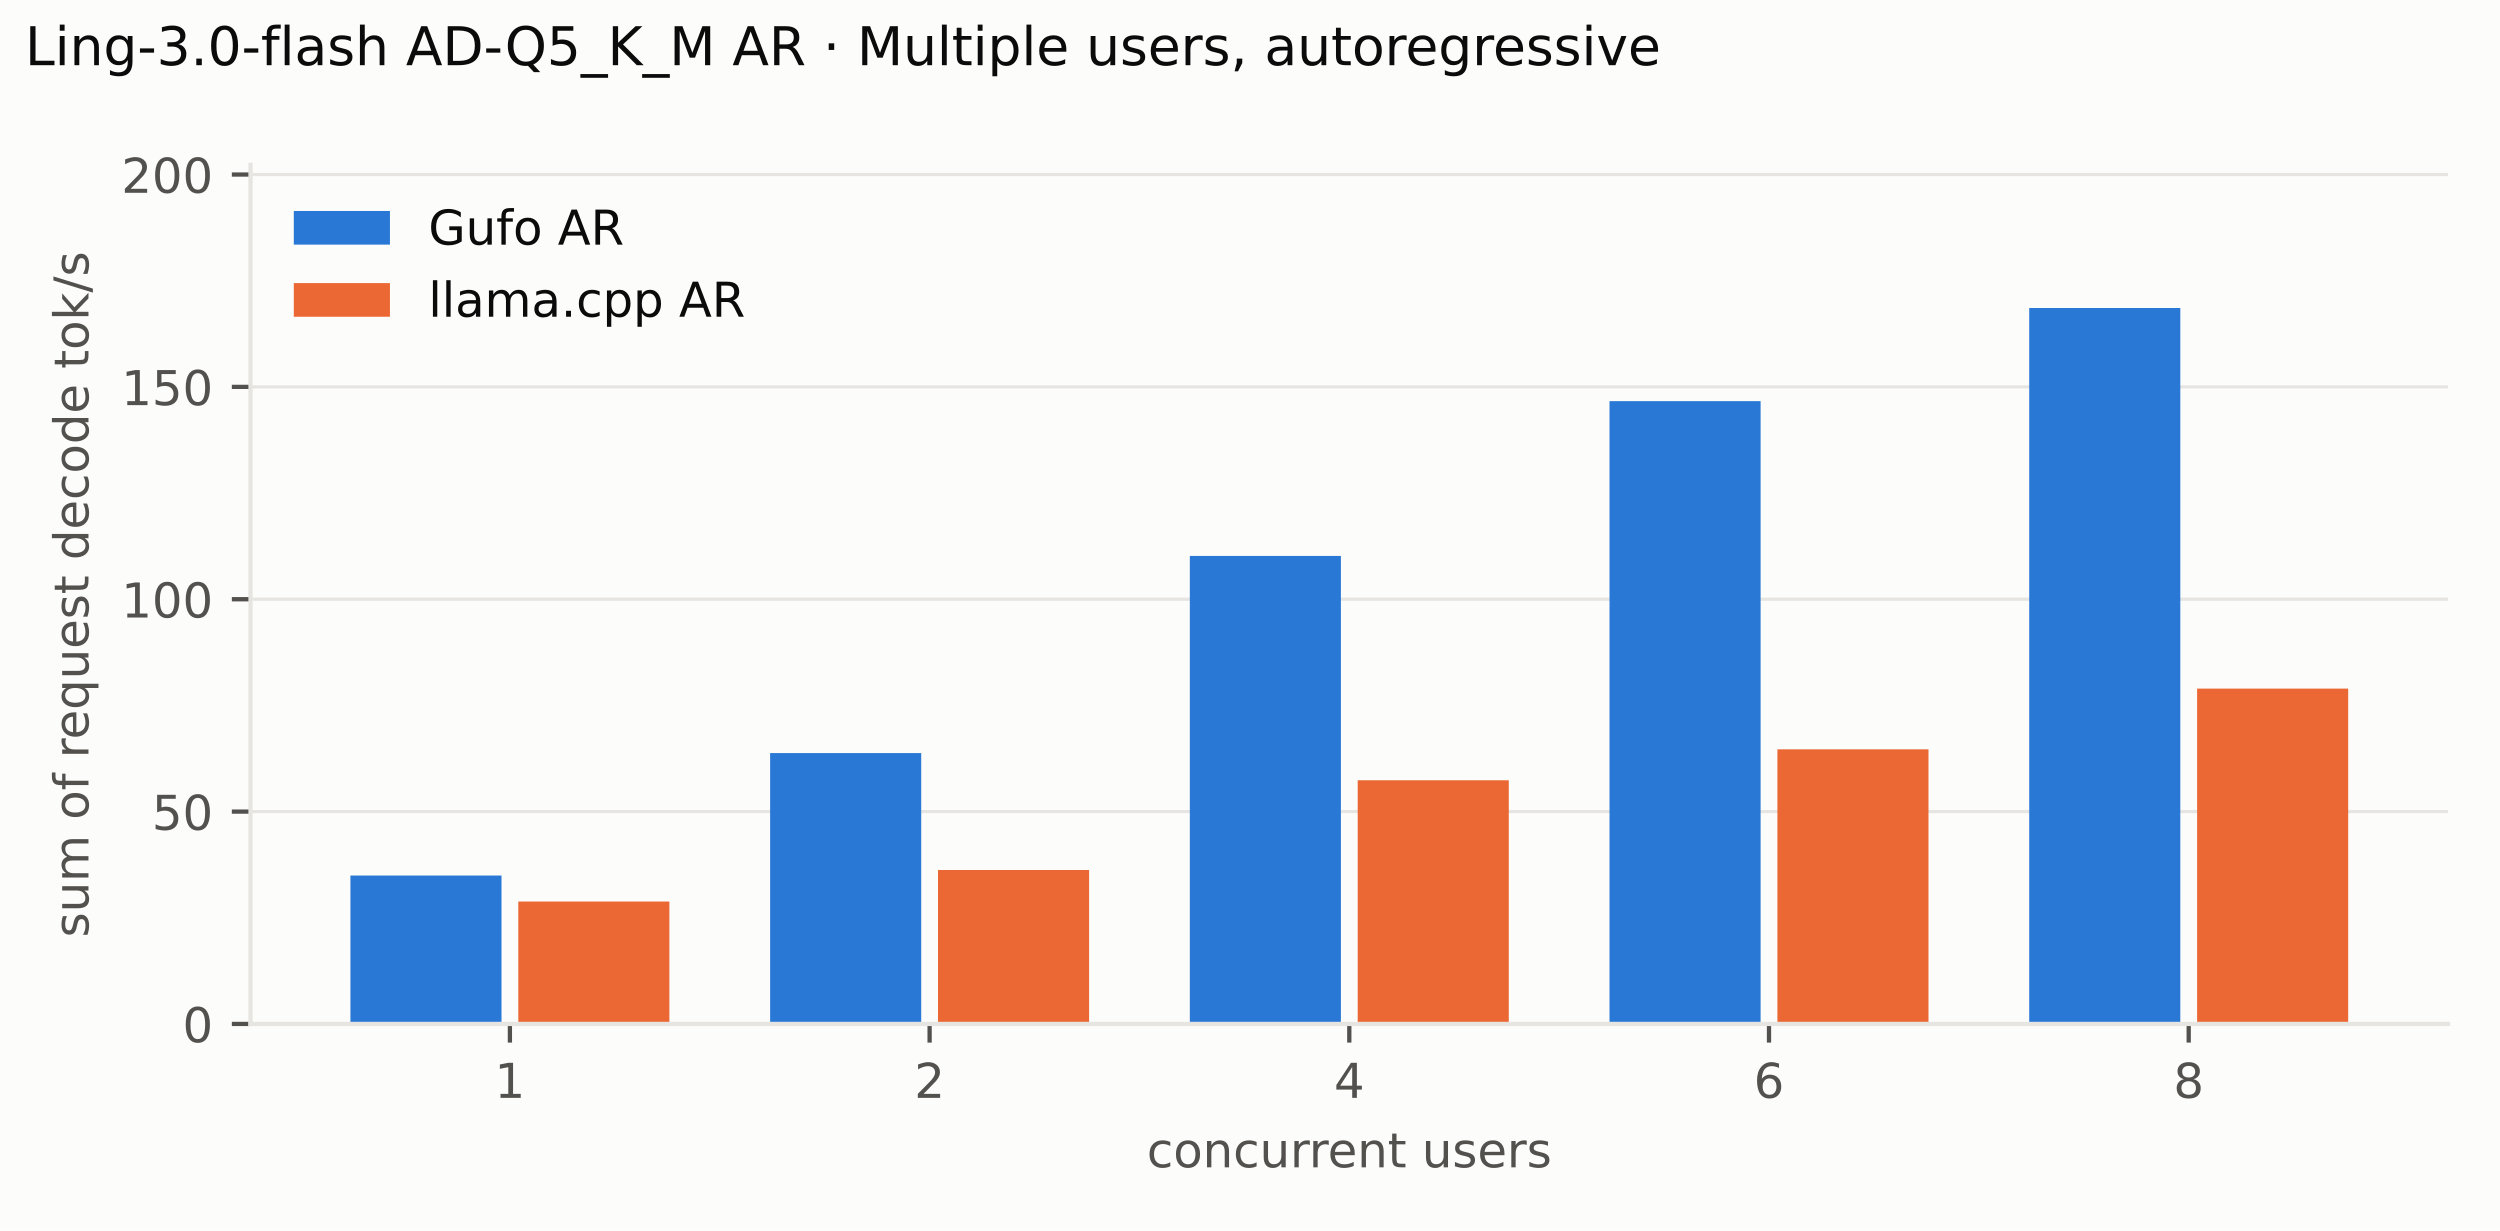
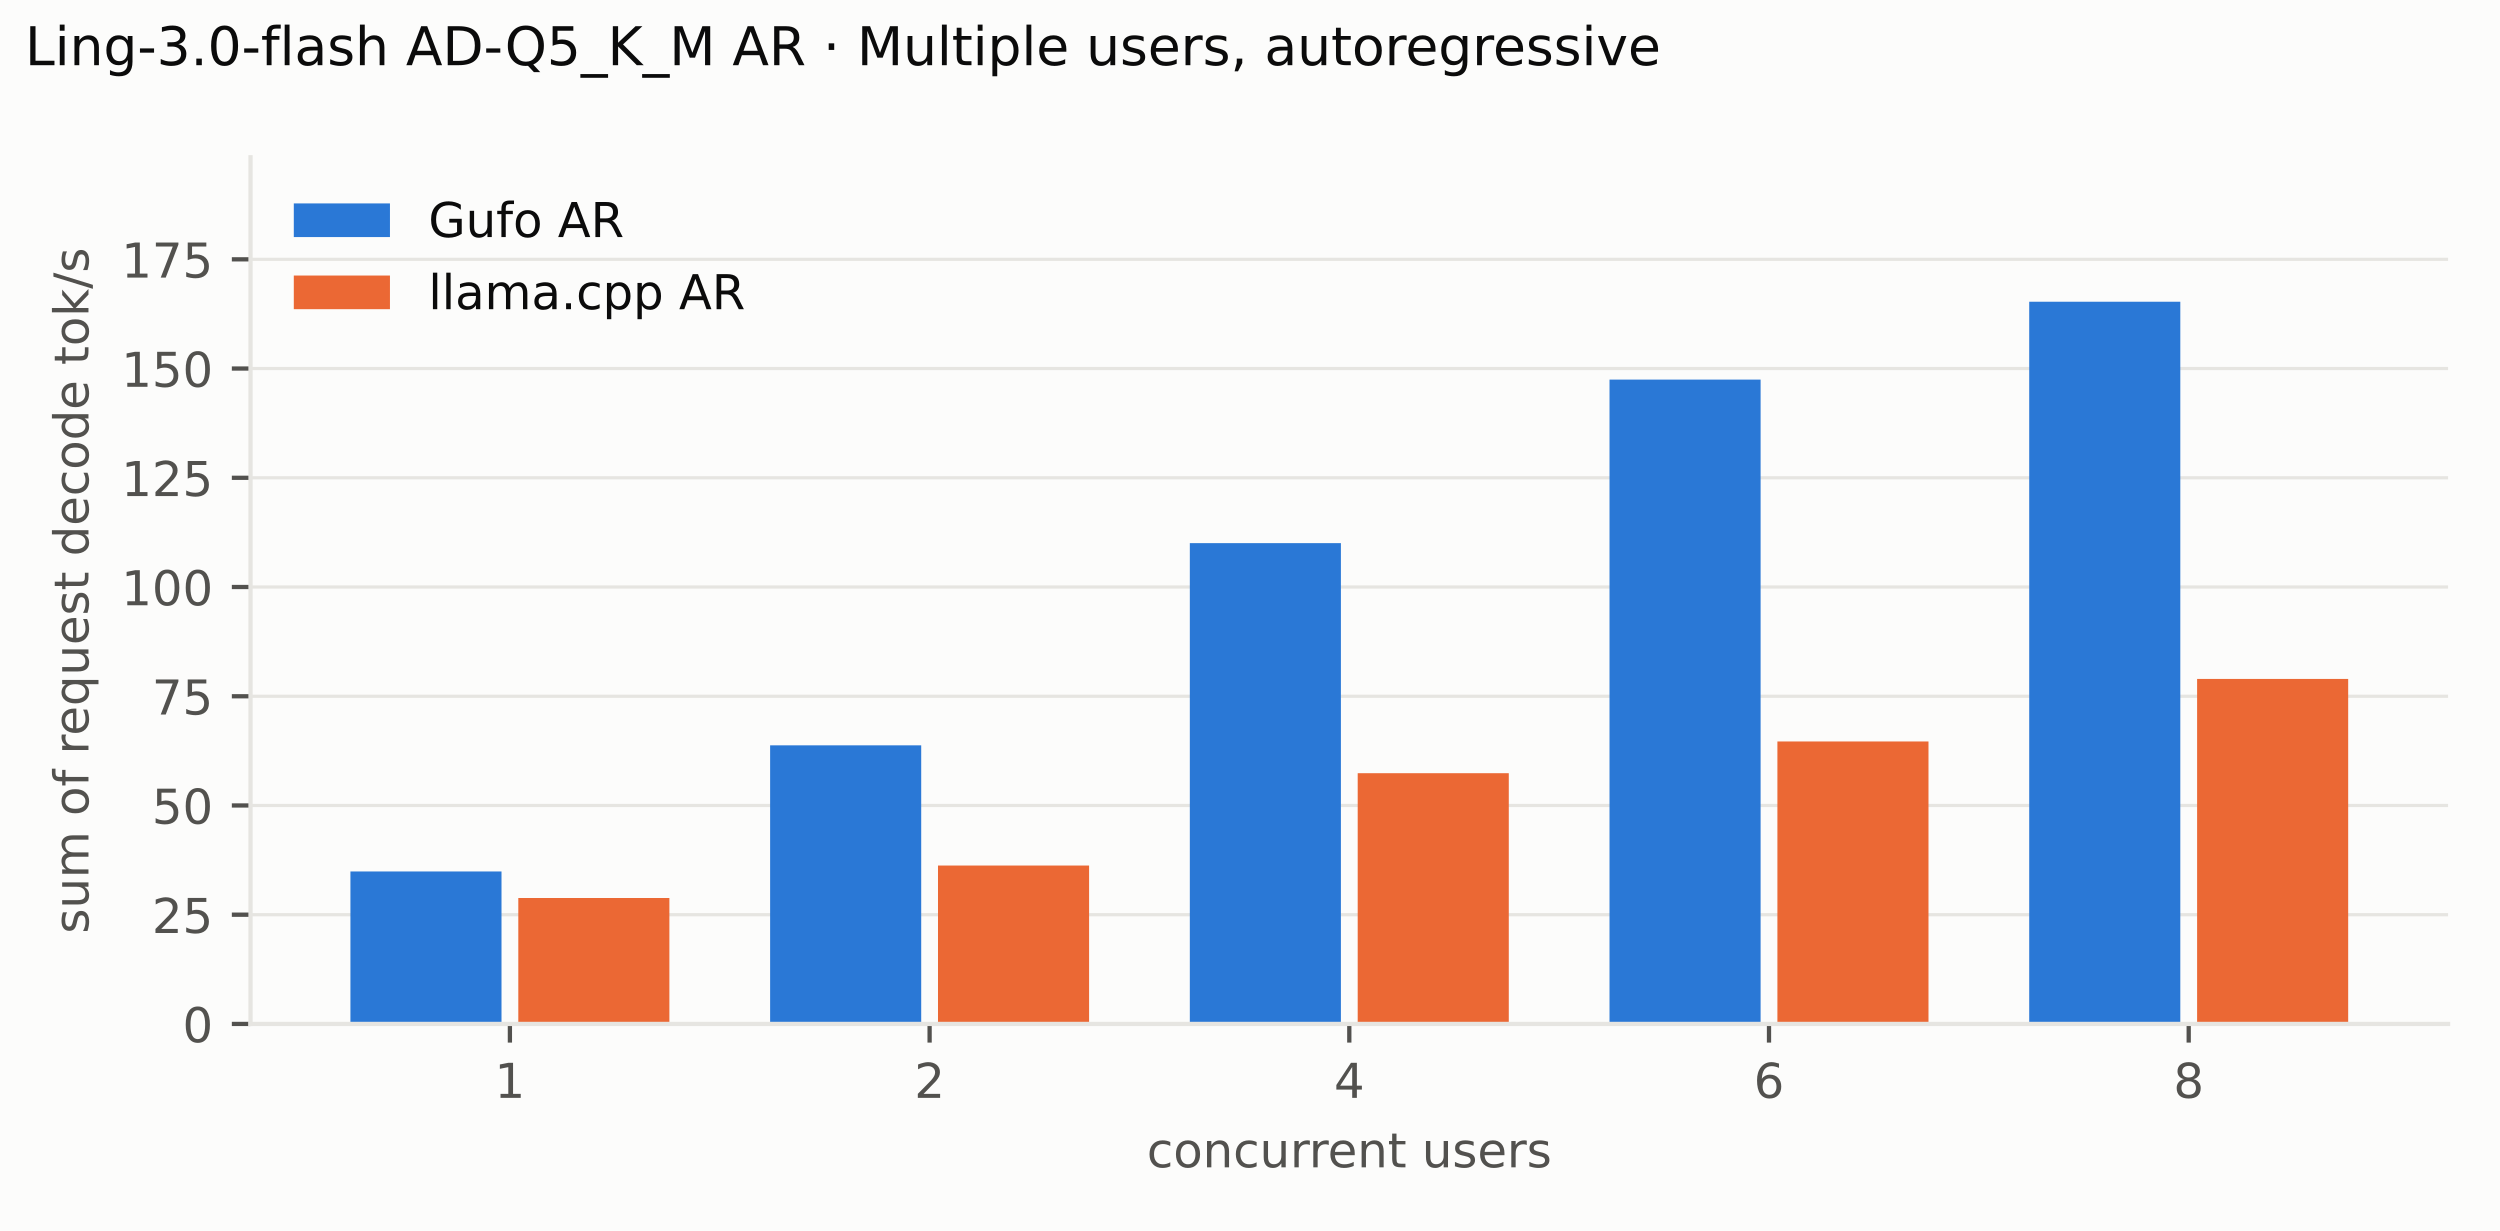
<svg xmlns="http://www.w3.org/2000/svg" xmlns:xlink="http://www.w3.org/1999/xlink" width="468pt" height="230.4pt" viewBox="0 0 468 230.4" version="1.1">
  <defs>
    <style type="text/css">*{stroke-linejoin: round; stroke-linecap: butt}</style>
  </defs>
  <g id="figure_1">
    <g id="patch_1">
      <path d="M 0 230.4 L 468 230.4 L 468 0 L 0 0 z " style="fill: #fcfcfb" />
    </g>
    <g id="axes_1">
      <g id="patch_2">
-         <path d="M 46.899 191.68 L 458.28 191.68 L 458.28 30.857 L 46.899 30.857 z " style="fill: #fcfcfb" />
+         <path d="M 46.899 191.68 L 458.28 191.68 L 458.28 29.441 L 46.899 29.441 z " style="fill: #fcfcfb" />
      </g>
      <g id="matplotlib.axis_1">
        <g id="xtick_1">
          <g id="line2d_1">
            <defs>
              <path id="m1ebf051f68" d="M 0 0 L 0 3.5 " style="stroke: #52514e; stroke-width: 0.8" />
            </defs>
            <g>
              <use xlink:href="#m1ebf051f68" x="95.454" y="191.68" style="fill: #52514e; stroke: #52514e; stroke-width: 0.8" />
            </g>
          </g>
          <g id="text_1">
            <text style="font-size: 9px; font-family: 'DejaVu Sans', 'Bitstream Vera Sans', 'Computer Modern Sans Serif', 'Lucida Grande', 'Verdana', 'Geneva', 'Lucid', 'Arial', 'Helvetica', 'Avant Garde', sans-serif; text-anchor: middle; fill: #52514e" x="95.454" y="205.518" transform="rotate(-0 95.4543 205.5179)">1</text>
          </g>
        </g>
        <g id="xtick_2">
          <g id="line2d_2">
            <g>
              <use xlink:href="#m1ebf051f68" x="174.022" y="191.68" style="fill: #52514e; stroke: #52514e; stroke-width: 0.8" />
            </g>
          </g>
          <g id="text_2">
            <text style="font-size: 9px; font-family: 'DejaVu Sans', 'Bitstream Vera Sans', 'Computer Modern Sans Serif', 'Lucida Grande', 'Verdana', 'Geneva', 'Lucid', 'Arial', 'Helvetica', 'Avant Garde', sans-serif; text-anchor: middle; fill: #52514e" x="174.022" y="205.518" transform="rotate(-0 174.022 205.5179)">2</text>
          </g>
        </g>
        <g id="xtick_3">
          <g id="line2d_3">
            <g>
              <use xlink:href="#m1ebf051f68" x="252.59" y="191.68" style="fill: #52514e; stroke: #52514e; stroke-width: 0.8" />
            </g>
          </g>
          <g id="text_3">
            <text style="font-size: 9px; font-family: 'DejaVu Sans', 'Bitstream Vera Sans', 'Computer Modern Sans Serif', 'Lucida Grande', 'Verdana', 'Geneva', 'Lucid', 'Arial', 'Helvetica', 'Avant Garde', sans-serif; text-anchor: middle; fill: #52514e" x="252.59" y="205.518" transform="rotate(-0 252.5897 205.5179)">4</text>
          </g>
        </g>
        <g id="xtick_4">
          <g id="line2d_4">
            <g>
              <use xlink:href="#m1ebf051f68" x="331.157" y="191.68" style="fill: #52514e; stroke: #52514e; stroke-width: 0.8" />
            </g>
          </g>
          <g id="text_4">
            <text style="font-size: 9px; font-family: 'DejaVu Sans', 'Bitstream Vera Sans', 'Computer Modern Sans Serif', 'Lucida Grande', 'Verdana', 'Geneva', 'Lucid', 'Arial', 'Helvetica', 'Avant Garde', sans-serif; text-anchor: middle; fill: #52514e" x="331.157" y="205.518" transform="rotate(-0 331.1574 205.5179)">6</text>
          </g>
        </g>
        <g id="xtick_5">
          <g id="line2d_5">
            <g>
              <use xlink:href="#m1ebf051f68" x="409.725" y="191.68" style="fill: #52514e; stroke: #52514e; stroke-width: 0.8" />
            </g>
          </g>
          <g id="text_5">
            <text style="font-size: 9px; font-family: 'DejaVu Sans', 'Bitstream Vera Sans', 'Computer Modern Sans Serif', 'Lucida Grande', 'Verdana', 'Geneva', 'Lucid', 'Arial', 'Helvetica', 'Avant Garde', sans-serif; text-anchor: middle; fill: #52514e" x="409.725" y="205.518" transform="rotate(-0 409.7252 205.5179)">8</text>
          </g>
        </g>
        <g id="text_6">
          <text style="font-size: 9px; font-family: 'DejaVu Sans', 'Bitstream Vera Sans', 'Computer Modern Sans Serif', 'Lucida Grande', 'Verdana', 'Geneva', 'Lucid', 'Arial', 'Helvetica', 'Avant Garde', sans-serif; text-anchor: middle; fill: #52514e" x="252.59" y="218.518" transform="rotate(-0 252.5897 218.5179)">concurrent users</text>
        </g>
      </g>
      <g id="matplotlib.axis_2">
        <g id="ytick_1">
          <g id="line2d_6">
-             <path d="M 46.899 191.68 L 458.28 191.68 " clip-path="url(#p332f43f56a)" style="fill: none; stroke: #e6e5e1; stroke-width: 0.6; stroke-linecap: square" />
+             <path d="M 46.899 191.68 L 458.28 191.68 " clip-path="url(#p9c8b974c5d)" style="fill: none; stroke: #e6e5e1; stroke-width: 0.6; stroke-linecap: square" />
          </g>
          <g id="line2d_7">
            <defs>
              <path id="m680e5b1e24" d="M 0 0 L -3.5 0 " style="stroke: #52514e; stroke-width: 0.8" />
            </defs>
            <g>
              <use xlink:href="#m680e5b1e24" x="46.899" y="191.68" style="fill: #52514e; stroke: #52514e; stroke-width: 0.8" />
            </g>
          </g>
          <g id="text_7">
            <text style="font-size: 9px; font-family: 'DejaVu Sans', 'Bitstream Vera Sans', 'Computer Modern Sans Serif', 'Lucida Grande', 'Verdana', 'Geneva', 'Lucid', 'Arial', 'Helvetica', 'Avant Garde', sans-serif; text-anchor: end; fill: #52514e" x="39.899" y="195.099" transform="rotate(-0 39.89945 195.0989)">0</text>
          </g>
        </g>
        <g id="ytick_2">
          <g id="line2d_8">
-             <path d="M 46.899 151.928 L 458.28 151.928 " clip-path="url(#p332f43f56a)" style="fill: none; stroke: #e6e5e1; stroke-width: 0.6; stroke-linecap: square" />
+             <path d="M 46.899 171.232 L 458.28 171.232 " clip-path="url(#p9c8b974c5d)" style="fill: none; stroke: #e6e5e1; stroke-width: 0.6; stroke-linecap: square" />
          </g>
          <g id="line2d_9">
            <g>
-               <use xlink:href="#m680e5b1e24" x="46.899" y="151.928" style="fill: #52514e; stroke: #52514e; stroke-width: 0.8" />
+               <use xlink:href="#m680e5b1e24" x="46.899" y="171.232" style="fill: #52514e; stroke: #52514e; stroke-width: 0.8" />
            </g>
          </g>
          <g id="text_8">
-             <text style="font-size: 9px; font-family: 'DejaVu Sans', 'Bitstream Vera Sans', 'Computer Modern Sans Serif', 'Lucida Grande', 'Verdana', 'Geneva', 'Lucid', 'Arial', 'Helvetica', 'Avant Garde', sans-serif; text-anchor: end; fill: #52514e" x="39.899" y="155.347" transform="rotate(-0 39.89945 155.3471)">50</text>
+             <text style="font-size: 9px; font-family: 'DejaVu Sans', 'Bitstream Vera Sans', 'Computer Modern Sans Serif', 'Lucida Grande', 'Verdana', 'Geneva', 'Lucid', 'Arial', 'Helvetica', 'Avant Garde', sans-serif; text-anchor: end; fill: #52514e" x="39.899" y="174.651" transform="rotate(-0 39.89945 174.6514)">25</text>
          </g>
        </g>
        <g id="ytick_3">
          <g id="line2d_10">
-             <path d="M 46.899 112.176 L 458.28 112.176 " clip-path="url(#p332f43f56a)" style="fill: none; stroke: #e6e5e1; stroke-width: 0.6; stroke-linecap: square" />
+             <path d="M 46.899 150.785 L 458.28 150.785 " clip-path="url(#p9c8b974c5d)" style="fill: none; stroke: #e6e5e1; stroke-width: 0.6; stroke-linecap: square" />
          </g>
          <g id="line2d_11">
            <g>
-               <use xlink:href="#m680e5b1e24" x="46.899" y="112.176" style="fill: #52514e; stroke: #52514e; stroke-width: 0.8" />
+               <use xlink:href="#m680e5b1e24" x="46.899" y="150.785" style="fill: #52514e; stroke: #52514e; stroke-width: 0.8" />
            </g>
          </g>
          <g id="text_9">
-             <text style="font-size: 9px; font-family: 'DejaVu Sans', 'Bitstream Vera Sans', 'Computer Modern Sans Serif', 'Lucida Grande', 'Verdana', 'Geneva', 'Lucid', 'Arial', 'Helvetica', 'Avant Garde', sans-serif; text-anchor: end; fill: #52514e" x="39.899" y="115.595" transform="rotate(-0 39.89945 115.5952)">100</text>
+             <text style="font-size: 9px; font-family: 'DejaVu Sans', 'Bitstream Vera Sans', 'Computer Modern Sans Serif', 'Lucida Grande', 'Verdana', 'Geneva', 'Lucid', 'Arial', 'Helvetica', 'Avant Garde', sans-serif; text-anchor: end; fill: #52514e" x="39.899" y="154.204" transform="rotate(-0 39.89945 154.2038)">50</text>
          </g>
        </g>
        <g id="ytick_4">
          <g id="line2d_12">
-             <path d="M 46.899 72.424 L 458.28 72.424 " clip-path="url(#p332f43f56a)" style="fill: none; stroke: #e6e5e1; stroke-width: 0.6; stroke-linecap: square" />
+             <path d="M 46.899 130.337 L 458.28 130.337 " clip-path="url(#p9c8b974c5d)" style="fill: none; stroke: #e6e5e1; stroke-width: 0.6; stroke-linecap: square" />
          </g>
          <g id="line2d_13">
            <g>
-               <use xlink:href="#m680e5b1e24" x="46.899" y="72.424" style="fill: #52514e; stroke: #52514e; stroke-width: 0.8" />
+               <use xlink:href="#m680e5b1e24" x="46.899" y="130.337" style="fill: #52514e; stroke: #52514e; stroke-width: 0.8" />
            </g>
          </g>
          <g id="text_10">
-             <text style="font-size: 9px; font-family: 'DejaVu Sans', 'Bitstream Vera Sans', 'Computer Modern Sans Serif', 'Lucida Grande', 'Verdana', 'Geneva', 'Lucid', 'Arial', 'Helvetica', 'Avant Garde', sans-serif; text-anchor: end; fill: #52514e" x="39.899" y="75.843" transform="rotate(-0 39.89945 75.8433)">150</text>
+             <text style="font-size: 9px; font-family: 'DejaVu Sans', 'Bitstream Vera Sans', 'Computer Modern Sans Serif', 'Lucida Grande', 'Verdana', 'Geneva', 'Lucid', 'Arial', 'Helvetica', 'Avant Garde', sans-serif; text-anchor: end; fill: #52514e" x="39.899" y="133.756" transform="rotate(-0 39.89945 133.7562)">75</text>
          </g>
        </g>
        <g id="ytick_5">
          <g id="line2d_14">
-             <path d="M 46.899 32.672 L 458.28 32.672 " clip-path="url(#p332f43f56a)" style="fill: none; stroke: #e6e5e1; stroke-width: 0.6; stroke-linecap: square" />
+             <path d="M 46.899 109.89 L 458.28 109.89 " clip-path="url(#p9c8b974c5d)" style="fill: none; stroke: #e6e5e1; stroke-width: 0.6; stroke-linecap: square" />
          </g>
          <g id="line2d_15">
            <g>
-               <use xlink:href="#m680e5b1e24" x="46.899" y="32.672" style="fill: #52514e; stroke: #52514e; stroke-width: 0.8" />
+               <use xlink:href="#m680e5b1e24" x="46.899" y="109.89" style="fill: #52514e; stroke: #52514e; stroke-width: 0.8" />
            </g>
          </g>
          <g id="text_11">
-             <text style="font-size: 9px; font-family: 'DejaVu Sans', 'Bitstream Vera Sans', 'Computer Modern Sans Serif', 'Lucida Grande', 'Verdana', 'Geneva', 'Lucid', 'Arial', 'Helvetica', 'Avant Garde', sans-serif; text-anchor: end; fill: #52514e" x="39.899" y="36.091" transform="rotate(-0 39.89945 36.09141)">200</text>
-           </g>
-         </g>
-         <g id="text_12">
-           <text style="font-size: 9px; font-family: 'DejaVu Sans', 'Bitstream Vera Sans', 'Computer Modern Sans Serif', 'Lucida Grande', 'Verdana', 'Geneva', 'Lucid', 'Arial', 'Helvetica', 'Avant Garde', sans-serif; text-anchor: middle; fill: #52514e" x="16.559" y="111.268" transform="rotate(-90 16.55859 111.2683)">sum of request decode tok/s</text>
+             <text style="font-size: 9px; font-family: 'DejaVu Sans', 'Bitstream Vera Sans', 'Computer Modern Sans Serif', 'Lucida Grande', 'Verdana', 'Geneva', 'Lucid', 'Arial', 'Helvetica', 'Avant Garde', sans-serif; text-anchor: end; fill: #52514e" x="39.899" y="113.309" transform="rotate(-0 39.89945 113.3087)">100</text>
+           </g>
+         </g>
+         <g id="ytick_6">
+           <g id="line2d_16">
+             <path d="M 46.899 89.442 L 458.28 89.442 " clip-path="url(#p9c8b974c5d)" style="fill: none; stroke: #e6e5e1; stroke-width: 0.6; stroke-linecap: square" />
+           </g>
+           <g id="line2d_17">
+             <g>
+               <use xlink:href="#m680e5b1e24" x="46.899" y="89.442" style="fill: #52514e; stroke: #52514e; stroke-width: 0.8" />
+             </g>
+           </g>
+           <g id="text_12">
+             <text style="font-size: 9px; font-family: 'DejaVu Sans', 'Bitstream Vera Sans', 'Computer Modern Sans Serif', 'Lucida Grande', 'Verdana', 'Geneva', 'Lucid', 'Arial', 'Helvetica', 'Avant Garde', sans-serif; text-anchor: end; fill: #52514e" x="39.899" y="92.861" transform="rotate(-0 39.89945 92.86108)">125</text>
+           </g>
+         </g>
+         <g id="ytick_7">
+           <g id="line2d_18">
+             <path d="M 46.899 68.995 L 458.28 68.995 " clip-path="url(#p9c8b974c5d)" style="fill: none; stroke: #e6e5e1; stroke-width: 0.6; stroke-linecap: square" />
+           </g>
+           <g id="line2d_19">
+             <g>
+               <use xlink:href="#m680e5b1e24" x="46.899" y="68.995" style="fill: #52514e; stroke: #52514e; stroke-width: 0.8" />
+             </g>
+           </g>
+           <g id="text_13">
+             <text style="font-size: 9px; font-family: 'DejaVu Sans', 'Bitstream Vera Sans', 'Computer Modern Sans Serif', 'Lucida Grande', 'Verdana', 'Geneva', 'Lucid', 'Arial', 'Helvetica', 'Avant Garde', sans-serif; text-anchor: end; fill: #52514e" x="39.899" y="72.414" transform="rotate(-0 39.89945 72.41351)">150</text>
+           </g>
+         </g>
+         <g id="ytick_8">
+           <g id="line2d_20">
+             <path d="M 46.899 48.547 L 458.28 48.547 " clip-path="url(#p9c8b974c5d)" style="fill: none; stroke: #e6e5e1; stroke-width: 0.6; stroke-linecap: square" />
+           </g>
+           <g id="line2d_21">
+             <g>
+               <use xlink:href="#m680e5b1e24" x="46.899" y="48.547" style="fill: #52514e; stroke: #52514e; stroke-width: 0.8" />
+             </g>
+           </g>
+           <g id="text_14">
+             <text style="font-size: 9px; font-family: 'DejaVu Sans', 'Bitstream Vera Sans', 'Computer Modern Sans Serif', 'Lucida Grande', 'Verdana', 'Geneva', 'Lucid', 'Arial', 'Helvetica', 'Avant Garde', sans-serif; text-anchor: end; fill: #52514e" x="39.899" y="51.966" transform="rotate(-0 39.89945 51.96594)">175</text>
+           </g>
+         </g>
+         <g id="text_15">
+           <text style="font-size: 9px; font-family: 'DejaVu Sans', 'Bitstream Vera Sans', 'Computer Modern Sans Serif', 'Lucida Grande', 'Verdana', 'Geneva', 'Lucid', 'Arial', 'Helvetica', 'Avant Garde', sans-serif; text-anchor: middle; fill: #52514e" x="16.559" y="110.56" transform="rotate(-90 16.55859 110.5604)">sum of request decode tok/s</text>
        </g>
      </g>
      <g id="patch_3">
-         <path d="M 65.599 191.68 L 93.883 191.68 L 93.883 163.901 L 65.599 163.901 z " clip-path="url(#p332f43f56a)" style="fill: #2a78d6" />
+         <path d="M 65.599 191.68 L 93.883 191.68 L 93.883 163.143 L 65.599 163.143 z " clip-path="url(#p9c8b974c5d)" style="fill: #2a78d6" />
      </g>
      <g id="patch_4">
-         <path d="M 144.166 191.68 L 172.451 191.68 L 172.451 140.98 L 144.166 140.98 z " clip-path="url(#p332f43f56a)" style="fill: #2a78d6" />
+         <path d="M 144.166 191.68 L 172.451 191.68 L 172.451 139.522 L 144.166 139.522 z " clip-path="url(#p9c8b974c5d)" style="fill: #2a78d6" />
      </g>
      <g id="patch_5">
-         <path d="M 222.734 191.68 L 251.018 191.68 L 251.018 104.067 L 222.734 104.067 z " clip-path="url(#p332f43f56a)" style="fill: #2a78d6" />
+         <path d="M 222.734 191.68 L 251.018 191.68 L 251.018 101.678 L 222.734 101.678 z " clip-path="url(#p9c8b974c5d)" style="fill: #2a78d6" />
      </g>
      <g id="patch_6">
-         <path d="M 301.302 191.68 L 329.586 191.68 L 329.586 75.088 L 301.302 75.088 z " clip-path="url(#p332f43f56a)" style="fill: #2a78d6" />
+         <path d="M 301.302 191.68 L 329.586 191.68 L 329.586 71.064 L 301.302 71.064 z " clip-path="url(#p9c8b974c5d)" style="fill: #2a78d6" />
      </g>
      <g id="patch_7">
-         <path d="M 379.869 191.68 L 408.154 191.68 L 408.154 57.661 L 379.869 57.661 z " clip-path="url(#p332f43f56a)" style="fill: #2a78d6" />
+         <path d="M 379.869 191.68 L 408.154 191.68 L 408.154 56.481 L 379.869 56.481 z " clip-path="url(#p9c8b974c5d)" style="fill: #2a78d6" />
      </g>
      <g id="patch_8">
-         <path d="M 97.026 191.68 L 125.31 191.68 L 125.31 168.767 L 97.026 168.767 z " clip-path="url(#p332f43f56a)" style="fill: #eb6834" />
+         <path d="M 97.026 191.68 L 125.31 191.68 L 125.31 168.108 L 97.026 168.108 z " clip-path="url(#p9c8b974c5d)" style="fill: #eb6834" />
      </g>
      <g id="patch_9">
-         <path d="M 175.593 191.68 L 203.878 191.68 L 203.878 162.86 L 175.593 162.86 z " clip-path="url(#p332f43f56a)" style="fill: #eb6834" />
+         <path d="M 175.593 191.68 L 203.878 191.68 L 203.878 162.031 L 175.593 162.031 z " clip-path="url(#p9c8b974c5d)" style="fill: #eb6834" />
      </g>
      <g id="patch_10">
-         <path d="M 254.161 191.68 L 282.445 191.68 L 282.445 146.061 L 254.161 146.061 z " clip-path="url(#p332f43f56a)" style="fill: #eb6834" />
+         <path d="M 254.161 191.68 L 282.445 191.68 L 282.445 144.749 L 254.161 144.749 z " clip-path="url(#p9c8b974c5d)" style="fill: #eb6834" />
      </g>
      <g id="patch_11">
-         <path d="M 332.729 191.68 L 361.013 191.68 L 361.013 140.281 L 332.729 140.281 z " clip-path="url(#p332f43f56a)" style="fill: #eb6834" />
+         <path d="M 332.729 191.68 L 361.013 191.68 L 361.013 138.803 L 332.729 138.803 z " clip-path="url(#p9c8b974c5d)" style="fill: #eb6834" />
      </g>
      <g id="patch_12">
-         <path d="M 411.297 191.68 L 439.581 191.68 L 439.581 128.904 L 411.297 128.904 z " clip-path="url(#p332f43f56a)" style="fill: #eb6834" />
+         <path d="M 411.297 191.68 L 439.581 191.68 L 439.581 127.098 L 411.297 127.098 z " clip-path="url(#p9c8b974c5d)" style="fill: #eb6834" />
      </g>
      <g id="patch_13">
-         <path d="M 46.899 191.68 L 46.899 30.857 " style="fill: none; stroke: #e6e5e1; stroke-width: 0.8; stroke-linejoin: miter; stroke-linecap: square" />
+         <path d="M 46.899 191.68 L 46.899 29.441 " style="fill: none; stroke: #e6e5e1; stroke-width: 0.8; stroke-linejoin: miter; stroke-linecap: square" />
      </g>
      <g id="patch_14">
        <path d="M 46.899 191.68 L 458.28 191.68 " style="fill: none; stroke: #e6e5e1; stroke-width: 0.8; stroke-linejoin: miter; stroke-linecap: square" />
      </g>
      <g id="legend_1">
        <g id="patch_15">
-           <path d="M 54.999 45.795 L 72.999 45.795 L 72.999 39.495 L 54.999 39.495 z " style="fill: #2a78d6" />
-         </g>
-         <g id="text_13">
-           <text style="font-size: 9px; font-family: 'DejaVu Sans', 'Bitstream Vera Sans', 'Computer Modern Sans Serif', 'Lucida Grande', 'Verdana', 'Geneva', 'Lucid', 'Arial', 'Helvetica', 'Avant Garde', sans-serif; text-anchor: start; fill: #0b0b0b" x="80.199" y="45.795" transform="rotate(-0 80.19945 45.7952)">Gufo AR</text>
+           <path d="M 54.999 44.379 L 72.999 44.379 L 72.999 38.079 L 54.999 38.079 z " style="fill: #2a78d6" />
+         </g>
+         <g id="text_16">
+           <text style="font-size: 9px; font-family: 'DejaVu Sans', 'Bitstream Vera Sans', 'Computer Modern Sans Serif', 'Lucida Grande', 'Verdana', 'Geneva', 'Lucid', 'Arial', 'Helvetica', 'Avant Garde', sans-serif; text-anchor: start; fill: #0b0b0b" x="80.199" y="44.379" transform="rotate(-0 80.19945 44.37938)">Gufo AR</text>
        </g>
        <g id="patch_16">
-           <path d="M 54.999 59.296 L 72.999 59.296 L 72.999 52.996 L 54.999 52.996 z " style="fill: #eb6834" />
-         </g>
-         <g id="text_14">
-           <text style="font-size: 9px; font-family: 'DejaVu Sans', 'Bitstream Vera Sans', 'Computer Modern Sans Serif', 'Lucida Grande', 'Verdana', 'Geneva', 'Lucid', 'Arial', 'Helvetica', 'Avant Garde', sans-serif; text-anchor: start; fill: #0b0b0b" x="80.199" y="59.296" transform="rotate(-0 80.19945 59.2959)">llama.cpp AR</text>
+           <path d="M 54.999 57.88 L 72.999 57.88 L 72.999 51.58 L 54.999 51.58 z " style="fill: #eb6834" />
+         </g>
+         <g id="text_17">
+           <text style="font-size: 9px; font-family: 'DejaVu Sans', 'Bitstream Vera Sans', 'Computer Modern Sans Serif', 'Lucida Grande', 'Verdana', 'Geneva', 'Lucid', 'Arial', 'Helvetica', 'Avant Garde', sans-serif; text-anchor: start; fill: #0b0b0b" x="80.199" y="57.88" transform="rotate(-0 80.19945 57.88008)">llama.cpp AR</text>
        </g>
      </g>
    </g>
-     <g id="text_15">
+     <g id="text_18">
      <text style="font-size: 10px; font-family: 'DejaVu Sans', 'Bitstream Vera Sans', 'Computer Modern Sans Serif', 'Lucida Grande', 'Verdana', 'Geneva', 'Lucid', 'Arial', 'Helvetica', 'Avant Garde', sans-serif; text-anchor: start; fill: #0b0b0b" x="4.68" y="12.206" transform="rotate(-0 4.68 12.20644)">Ling-3.0-flash AD-Q5_K_M AR · Multiple users, autoregressive</text>
    </g>
  </g>
  <defs>
-     <clipPath id="p332f43f56a">
-       <rect x="46.899" y="30.857" width="411.381" height="160.823" />
+     <clipPath id="p9c8b974c5d">
+       <rect x="46.899" y="29.441" width="411.381" height="162.239" />
    </clipPath>
  </defs>
</svg>
